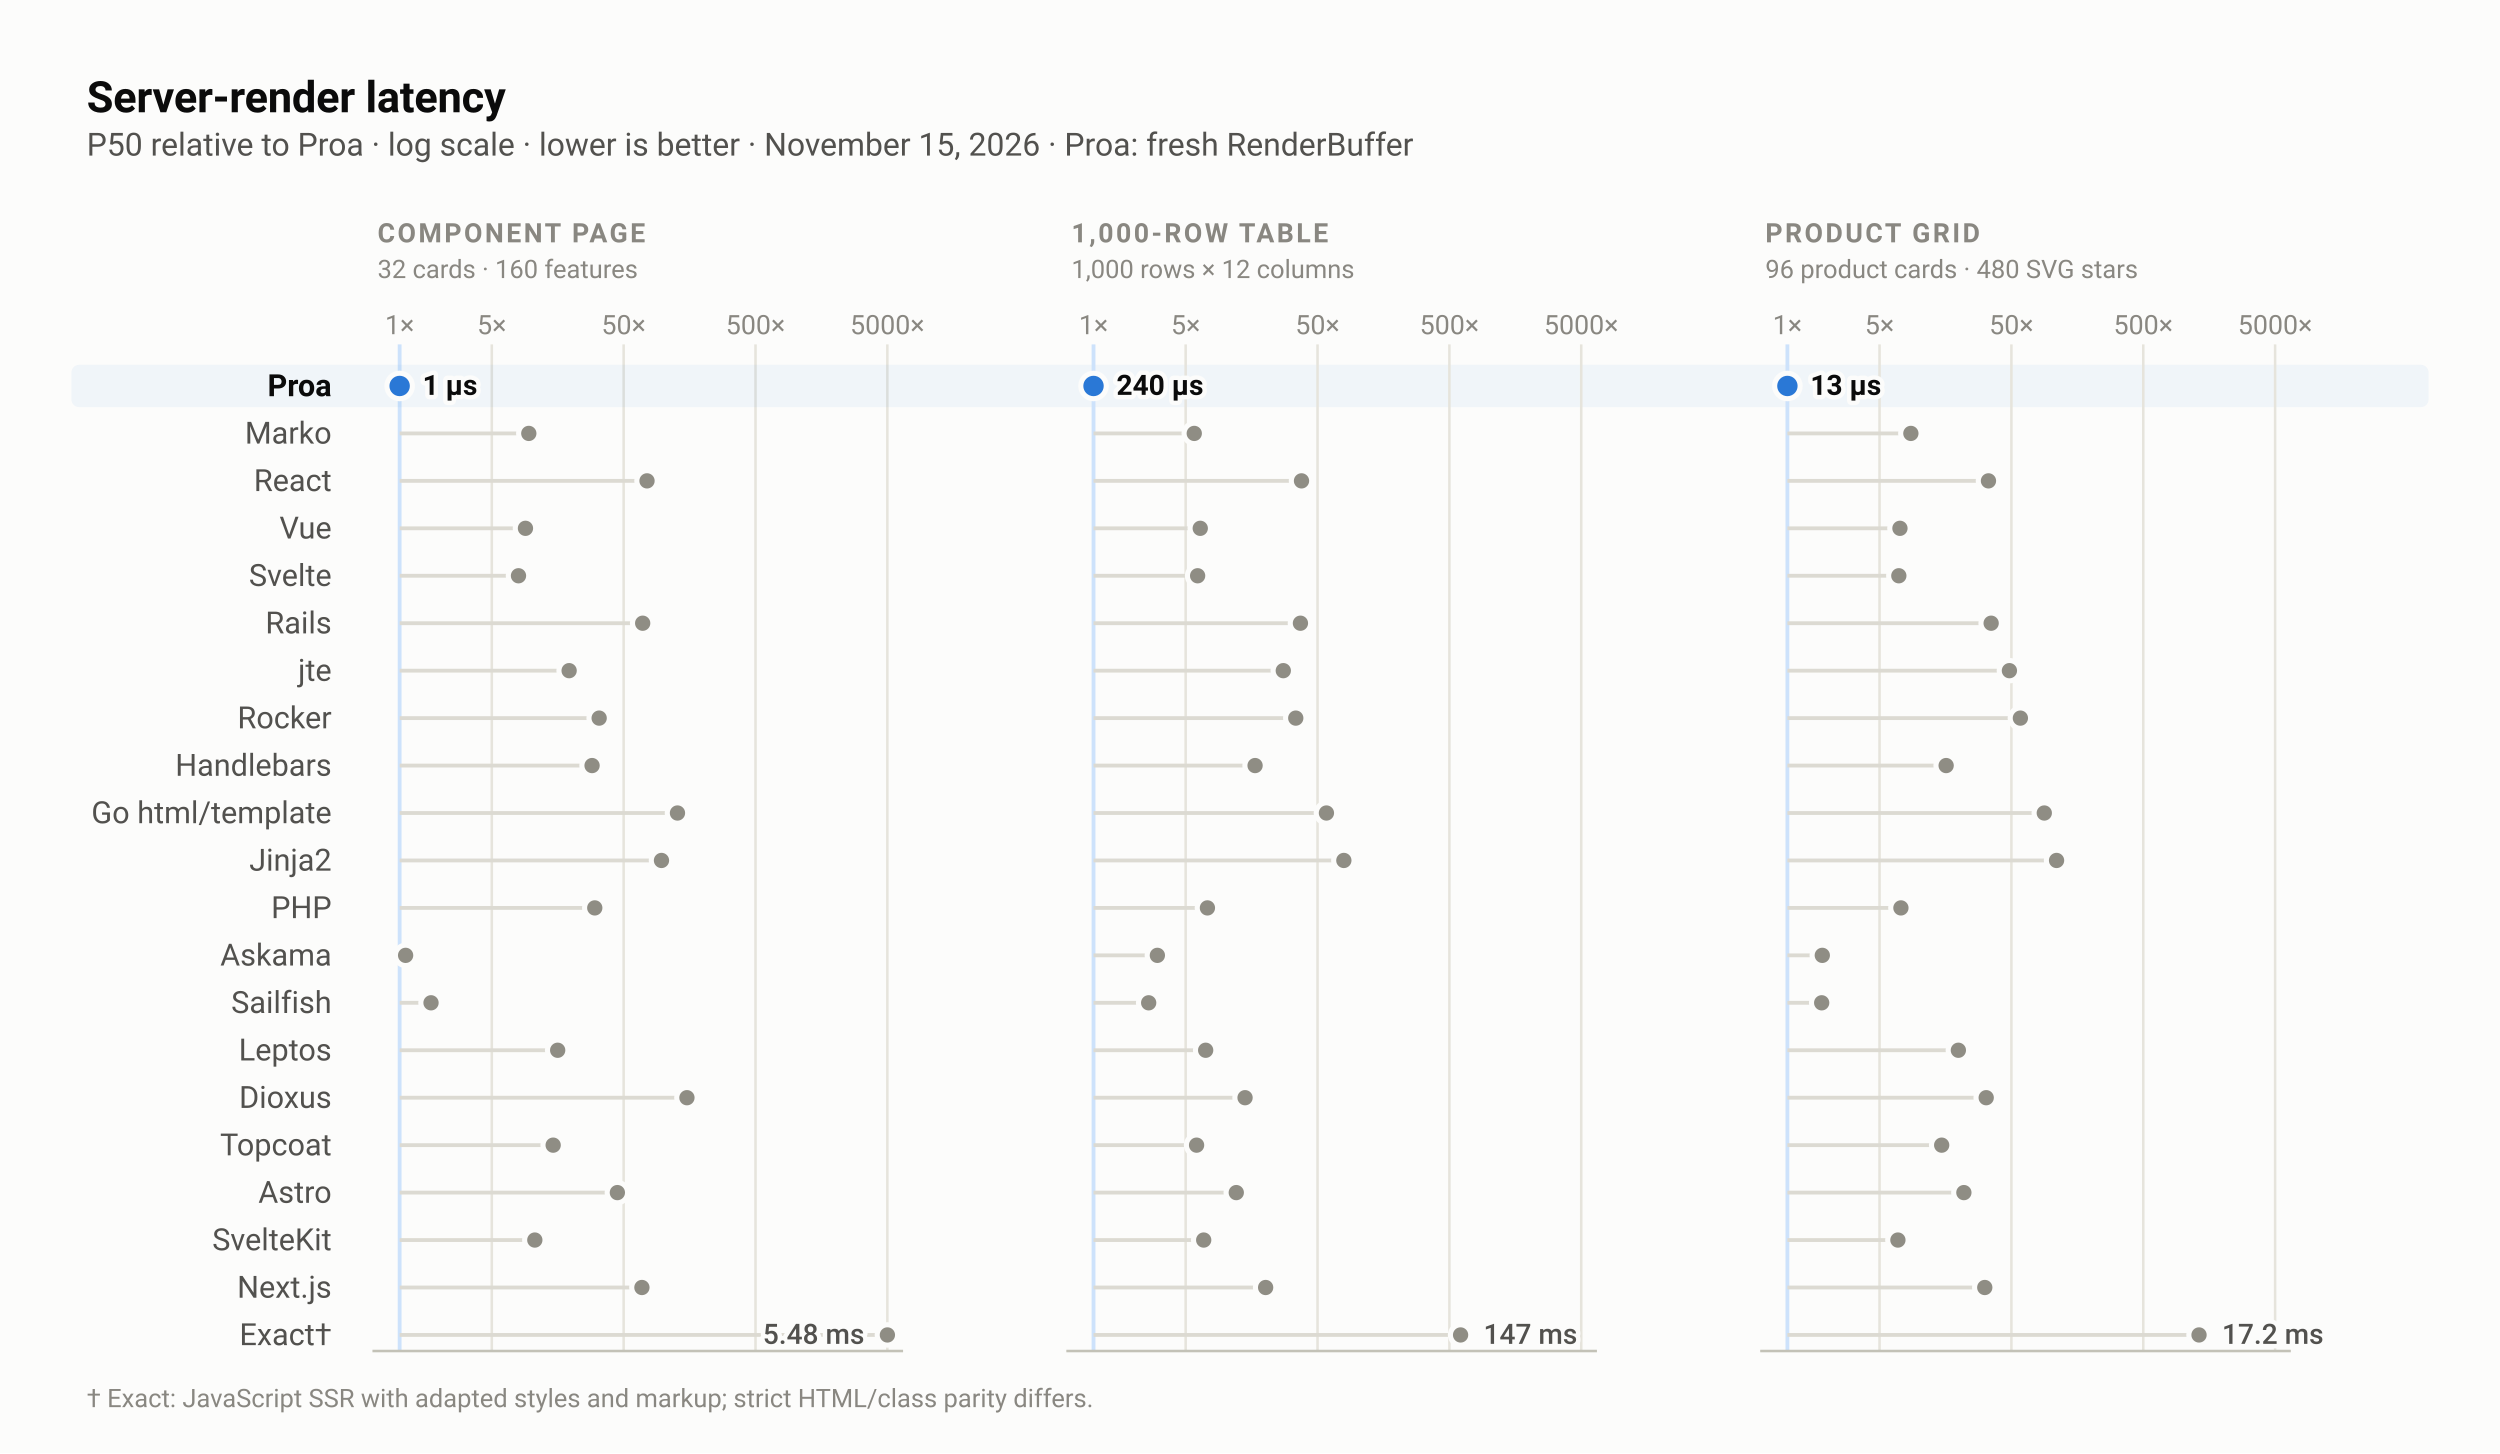
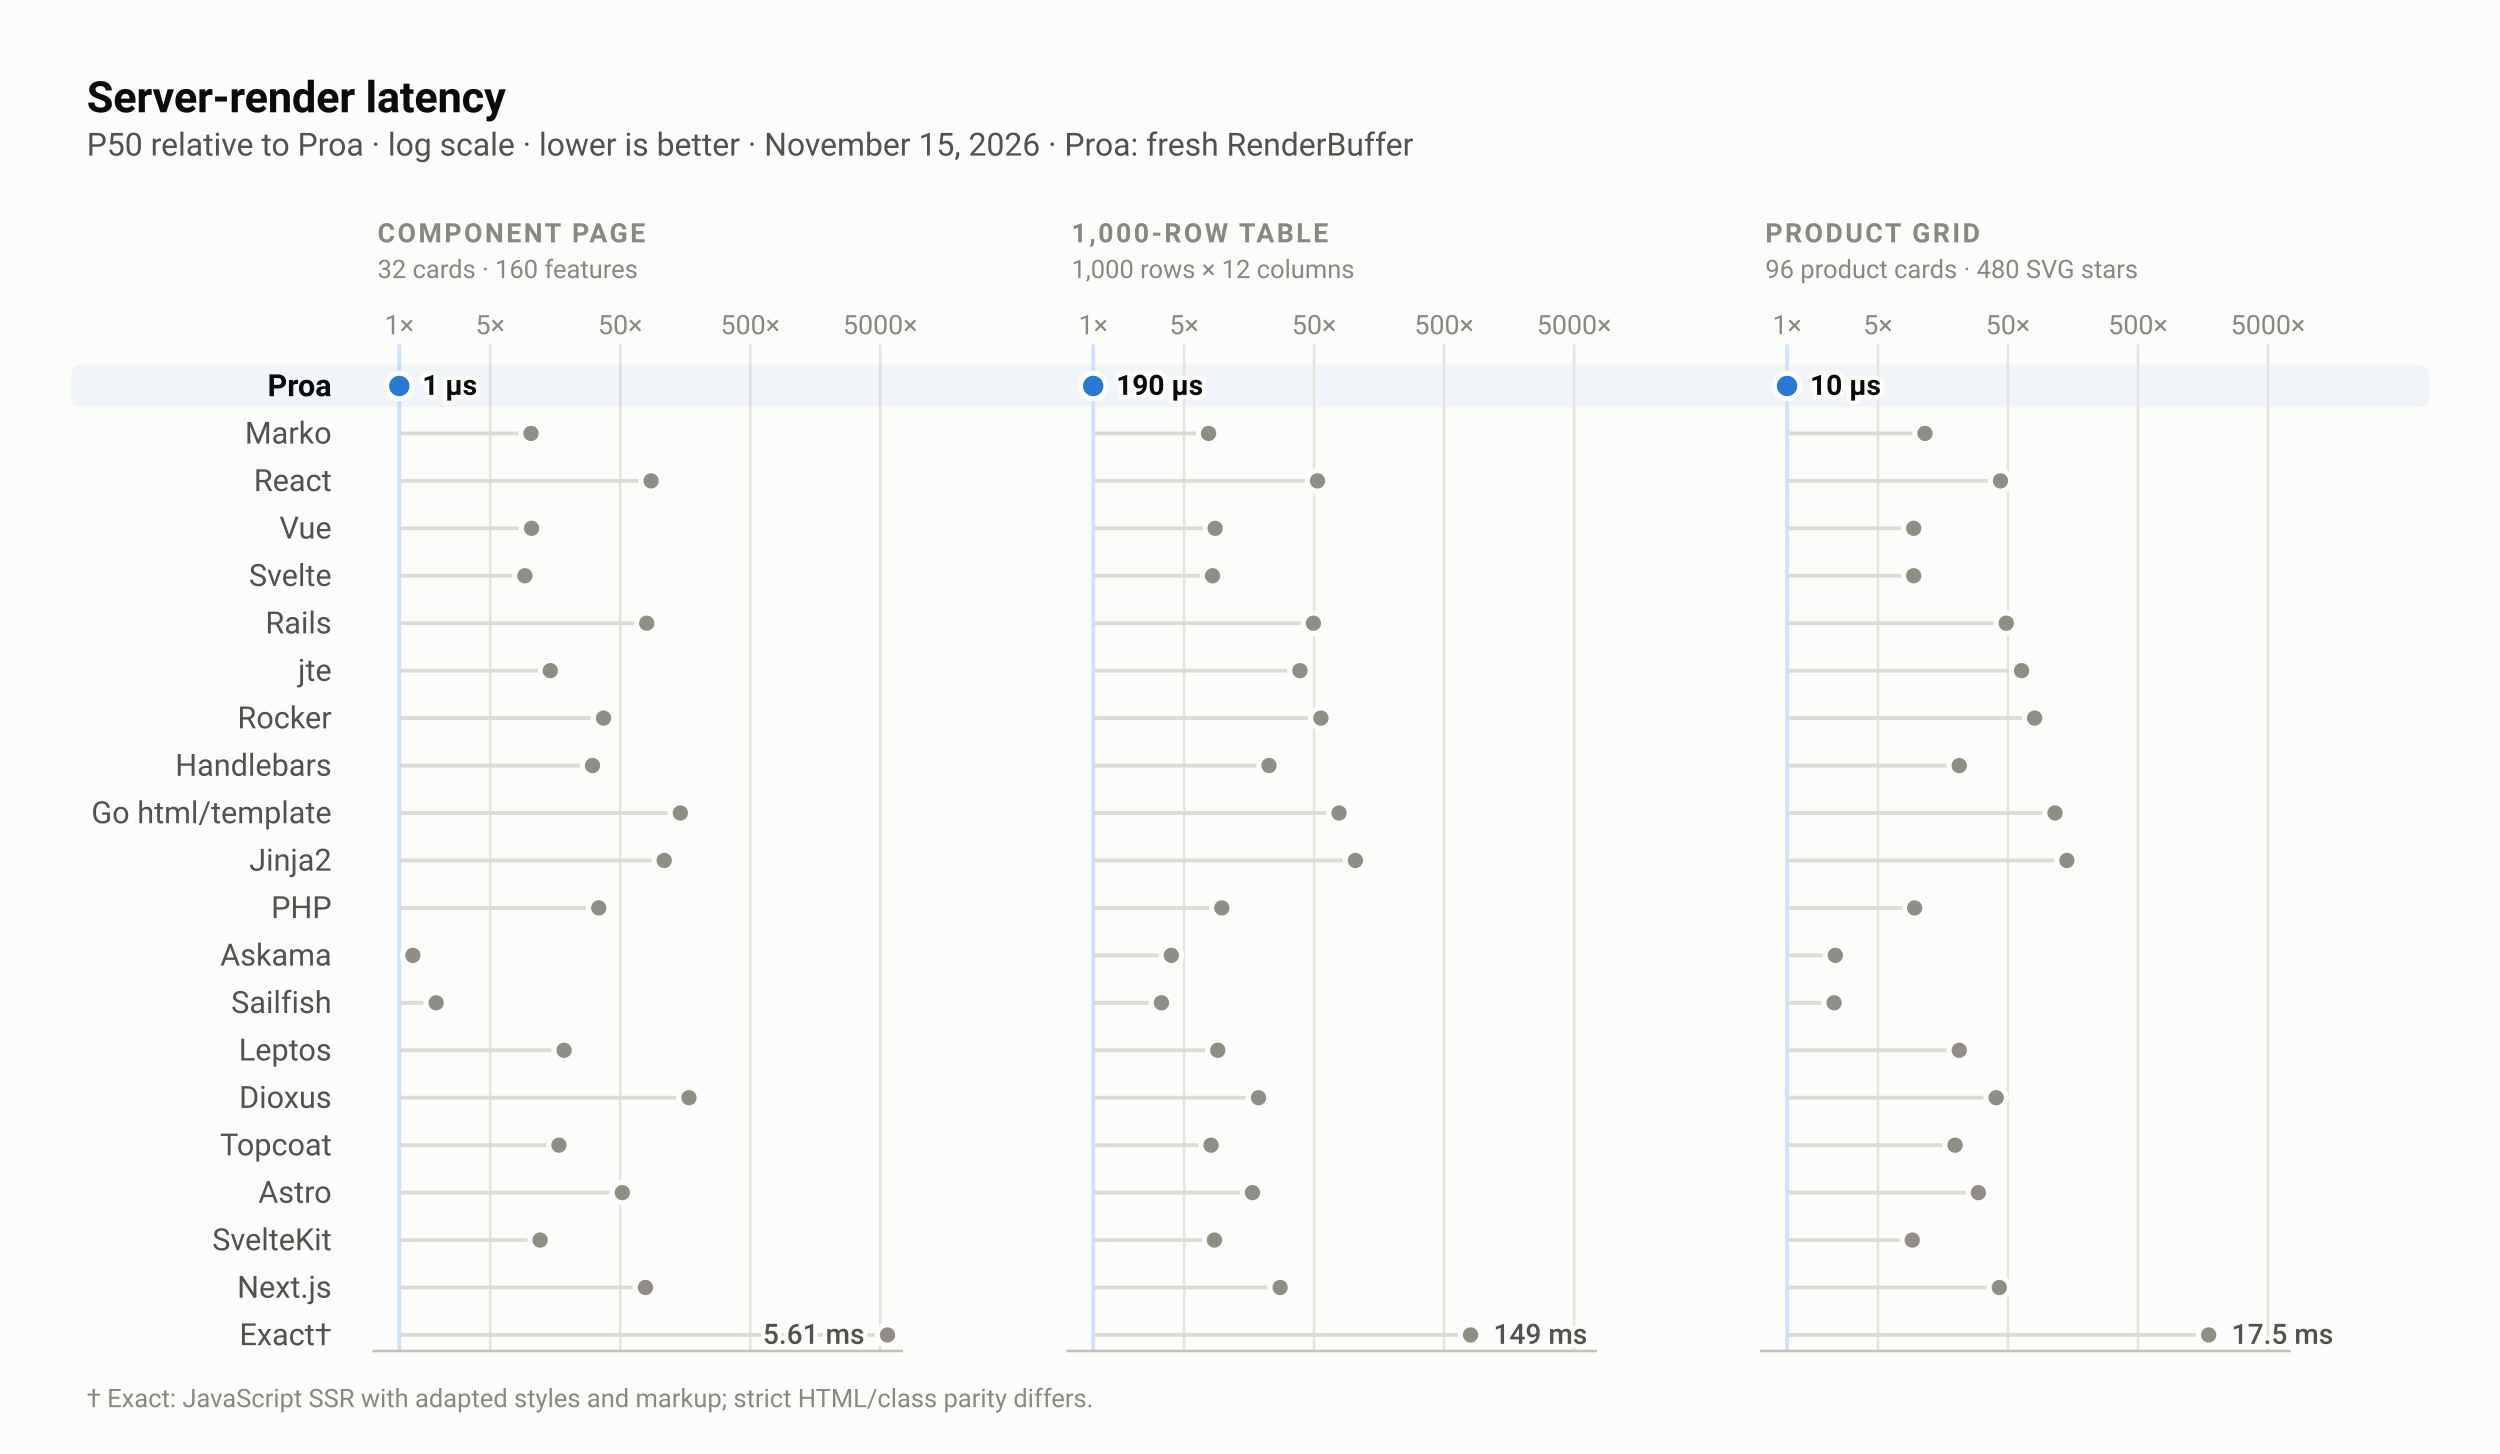
<svg xmlns="http://www.w3.org/2000/svg" width="980" height="569.6" viewBox="0 0 980 569.6" role="img" aria-labelledby="ttl dsc">
  <style>
  text { font-family: system-ui, -apple-system, "Segoe UI", Roboto, "Helvetica Neue", Arial, sans-serif; }
  .t   { font-size: 17px; font-weight: 600; fill: #0b0b0b; letter-spacing: -.005em; }
  .d   { font-size: 12.5px; font-weight: 400; fill: #52514e; }
  .eb  { font-size: 10.5px; font-weight: 600; fill: #898781; letter-spacing: .09em; }
  .cat { font-size: 12px; font-weight: 400; fill: #52514e; }
  .catb{ font-size: 12px; font-weight: 600; fill: #0b0b0b; }
  .lg  { font-size: 12px; font-weight: 400; fill: #52514e; }
  .tick{ font-size: 10.5px; font-weight: 400; fill: #898781; font-variant-numeric: tabular-nums; }
  .val { font-size: 11px; font-weight: 500; fill: #52514e; font-variant-numeric: tabular-nums;
         paint-order: stroke; stroke: #fcfcfb; stroke-width: 3.5px; stroke-linejoin: round; }
  .valb{ font-size: 11px; font-weight: 600; fill: #0b0b0b; font-variant-numeric: tabular-nums;
         paint-order: stroke; stroke: #fcfcfb; stroke-width: 3.5px; stroke-linejoin: round; }
  .valw{ font-size: 11px; font-weight: 600; fill: #fcfcfb; font-variant-numeric: tabular-nums; }
  .note{ font-size: 10px; font-weight: 400; fill: #898781; }
  .mono{ font-family: ui-monospace, SFMono-Regular, "SF Mono", Menlo, Consolas, monospace; }
  .end { text-anchor: end; }
  .mid { text-anchor: middle; }
</style>
  <rect width="980" height="569.6" fill="#fcfcfb" />
  <text x="34" y="44" class="t">Server-render latency</text>
  <text x="34" y="61" class="d">P50 relative to Proa · log scale · lower is better · November 15, 2026 · Proa: fresh RenderBuffer</text>
  <text x="148" y="95" class="eb">COMPONENT PAGE</text>
  <text x="148" y="109" class="note">32 cards · 160 features</text>
-   <path d="M156.66 135L156.66 529.6" stroke="#cde2fb" stroke-width="1.5" />
-   <text x="156.66" y="131" class="tick mid">1×</text>
-   <path d="M192.78 135L192.78 529.6" stroke="#e6e4dc" stroke-width="1" />
-   <text x="192.78" y="131" class="tick mid">5×</text>
-   <path d="M244.47 135L244.47 529.6" stroke="#e6e4dc" stroke-width="1" />
-   <text x="244.47" y="131" class="tick mid">50×</text>
-   <path d="M296.16 135L296.16 529.6" stroke="#e6e4dc" stroke-width="1" />
-   <text x="296.16" y="131" class="tick mid">500×</text>
-   <path d="M347.84 135L347.84 529.6" stroke="#e6e4dc" stroke-width="1" />
-   <text x="347.84" y="131" class="tick mid">5000×</text>
+   <path d="M156.54 135L156.54 529.6" stroke="#cde2fb" stroke-width="1.5" />
+   <text x="156.54" y="131" class="tick mid">1×</text>
+   <path d="M192.16 135L192.16 529.6" stroke="#e6e4dc" stroke-width="1" />
+   <text x="192.16" y="131" class="tick mid">5×</text>
+   <path d="M243.12 135L243.12 529.6" stroke="#e6e4dc" stroke-width="1" />
+   <text x="243.12" y="131" class="tick mid">50×</text>
+   <path d="M294.09 135L294.09 529.6" stroke="#e6e4dc" stroke-width="1" />
+   <text x="294.09" y="131" class="tick mid">500×</text>
+   <path d="M345.05 135L345.05 529.6" stroke="#e6e4dc" stroke-width="1" />
+   <text x="345.05" y="131" class="tick mid">5000×</text>
  <path d="M146 529.6L354 529.6" stroke="#c3c2b7" stroke-width="1" />
  <rect x="28" y="143" width="924" height="16.6" rx="3" fill="#2a78d6" opacity=".055" />
  <text x="130" y="155.3" class="catb end">Proa</text>
-   <circle cx="156.66" cy="151.3" r="5" fill="#2a78d6" stroke="#fcfcfb" stroke-width="2" />
+   <circle cx="156.54" cy="151.3" r="5" fill="#2a78d6" stroke="#fcfcfb" stroke-width="2" />
  <text x="130" y="173.9" class="cat end">Marko</text>
-   <path d="M156.66 169.9L207.29 169.9" stroke="#dcdad2" stroke-width="1.5" />
-   <circle cx="207.29" cy="169.9" r="4" fill="#8f8d84" stroke="#fcfcfb" stroke-width="2" />
+   <path d="M156.54 169.9L208.15 169.9" stroke="#dcdad2" stroke-width="1.5" />
+   <circle cx="208.15" cy="169.9" r="4" fill="#8f8d84" stroke="#fcfcfb" stroke-width="2" />
  <text x="130" y="192.5" class="cat end">React</text>
-   <path d="M156.66 188.5L253.63 188.5" stroke="#dcdad2" stroke-width="1.5" />
-   <circle cx="253.63" cy="188.5" r="4" fill="#8f8d84" stroke="#fcfcfb" stroke-width="2" />
+   <path d="M156.54 188.5L255.23 188.5" stroke="#dcdad2" stroke-width="1.5" />
+   <circle cx="255.23" cy="188.5" r="4" fill="#8f8d84" stroke="#fcfcfb" stroke-width="2" />
  <text x="130" y="211.1" class="cat end">Vue</text>
-   <path d="M156.66 207.1L205.98 207.1" stroke="#dcdad2" stroke-width="1.5" />
-   <circle cx="205.98" cy="207.1" r="4" fill="#8f8d84" stroke="#fcfcfb" stroke-width="2" />
+   <path d="M156.54 207.1L208.37 207.1" stroke="#dcdad2" stroke-width="1.5" />
+   <circle cx="208.37" cy="207.1" r="4" fill="#8f8d84" stroke="#fcfcfb" stroke-width="2" />
  <text x="130" y="229.7" class="cat end">Svelte</text>
-   <path d="M156.66 225.7L203.25 225.7" stroke="#dcdad2" stroke-width="1.5" />
-   <circle cx="203.25" cy="225.7" r="4" fill="#8f8d84" stroke="#fcfcfb" stroke-width="2" />
+   <path d="M156.54 225.7L205.75 225.7" stroke="#dcdad2" stroke-width="1.5" />
+   <circle cx="205.75" cy="225.7" r="4" fill="#8f8d84" stroke="#fcfcfb" stroke-width="2" />
  <text x="130" y="248.3" class="cat end">Rails</text>
-   <path d="M156.66 244.3L251.93 244.3" stroke="#dcdad2" stroke-width="1.5" />
-   <circle cx="251.93" cy="244.3" r="4" fill="#8f8d84" stroke="#fcfcfb" stroke-width="2" />
+   <path d="M156.54 244.3L253.5 244.3" stroke="#dcdad2" stroke-width="1.5" />
+   <circle cx="253.5" cy="244.3" r="4" fill="#8f8d84" stroke="#fcfcfb" stroke-width="2" />
  <text x="130" y="266.9" class="cat end">jte</text>
-   <path d="M156.66 262.9L223.1 262.9" stroke="#dcdad2" stroke-width="1.5" />
-   <circle cx="223.1" cy="262.9" r="4" fill="#8f8d84" stroke="#fcfcfb" stroke-width="2" />
+   <path d="M156.54 262.9L215.72 262.9" stroke="#dcdad2" stroke-width="1.5" />
+   <circle cx="215.72" cy="262.9" r="4" fill="#8f8d84" stroke="#fcfcfb" stroke-width="2" />
  <text x="130" y="285.5" class="cat end">Rocker</text>
-   <path d="M156.66 281.5L234.87 281.5" stroke="#dcdad2" stroke-width="1.5" />
-   <circle cx="234.87" cy="281.5" r="4" fill="#8f8d84" stroke="#fcfcfb" stroke-width="2" />
+   <path d="M156.54 281.5L236.58 281.5" stroke="#dcdad2" stroke-width="1.5" />
+   <circle cx="236.58" cy="281.5" r="4" fill="#8f8d84" stroke="#fcfcfb" stroke-width="2" />
  <text x="130" y="304.1" class="cat end">Handlebars</text>
-   <path d="M156.66 300.1L232.09 300.1" stroke="#dcdad2" stroke-width="1.5" />
-   <circle cx="232.09" cy="300.1" r="4" fill="#8f8d84" stroke="#fcfcfb" stroke-width="2" />
+   <path d="M156.54 300.1L232.25 300.1" stroke="#dcdad2" stroke-width="1.5" />
+   <circle cx="232.25" cy="300.1" r="4" fill="#8f8d84" stroke="#fcfcfb" stroke-width="2" />
  <text x="130" y="322.7" class="cat end">Go html/template</text>
-   <path d="M156.66 318.7L265.57 318.7" stroke="#dcdad2" stroke-width="1.5" />
-   <circle cx="265.57" cy="318.7" r="4" fill="#8f8d84" stroke="#fcfcfb" stroke-width="2" />
+   <path d="M156.54 318.7L266.69 318.7" stroke="#dcdad2" stroke-width="1.5" />
+   <circle cx="266.69" cy="318.7" r="4" fill="#8f8d84" stroke="#fcfcfb" stroke-width="2" />
  <text x="130" y="341.3" class="cat end">Jinja2</text>
-   <path d="M156.66 337.3L259.3 337.3" stroke="#dcdad2" stroke-width="1.5" />
-   <circle cx="259.3" cy="337.3" r="4" fill="#8f8d84" stroke="#fcfcfb" stroke-width="2" />
+   <path d="M156.54 337.3L260.37 337.3" stroke="#dcdad2" stroke-width="1.5" />
+   <circle cx="260.37" cy="337.3" r="4" fill="#8f8d84" stroke="#fcfcfb" stroke-width="2" />
  <text x="130" y="359.9" class="cat end">PHP</text>
-   <path d="M156.66 355.9L233.15 355.9" stroke="#dcdad2" stroke-width="1.5" />
-   <circle cx="233.15" cy="355.9" r="4" fill="#8f8d84" stroke="#fcfcfb" stroke-width="2" />
+   <path d="M156.54 355.9L234.72 355.9" stroke="#dcdad2" stroke-width="1.5" />
+   <circle cx="234.72" cy="355.9" r="4" fill="#8f8d84" stroke="#fcfcfb" stroke-width="2" />
  <text x="130" y="378.5" class="cat end">Askama</text>
-   <path d="M156.66 374.5L159 374.5" stroke="#dcdad2" stroke-width="1.5" />
-   <circle cx="159" cy="374.5" r="4" fill="#8f8d84" stroke="#fcfcfb" stroke-width="2" />
+   <path d="M156.54 374.5L161.83 374.5" stroke="#dcdad2" stroke-width="1.5" />
+   <circle cx="161.83" cy="374.5" r="4" fill="#8f8d84" stroke="#fcfcfb" stroke-width="2" />
  <text x="130" y="397.1" class="cat end">Sailfish</text>
-   <path d="M156.66 393.1L168.96 393.1" stroke="#dcdad2" stroke-width="1.5" />
-   <circle cx="168.96" cy="393.1" r="4" fill="#8f8d84" stroke="#fcfcfb" stroke-width="2" />
+   <path d="M156.54 393.1L170.97 393.1" stroke="#dcdad2" stroke-width="1.5" />
+   <circle cx="170.97" cy="393.1" r="4" fill="#8f8d84" stroke="#fcfcfb" stroke-width="2" />
  <text x="130" y="415.7" class="cat end">Leptos</text>
-   <path d="M156.66 411.7L218.61 411.7" stroke="#dcdad2" stroke-width="1.5" />
-   <circle cx="218.61" cy="411.7" r="4" fill="#8f8d84" stroke="#fcfcfb" stroke-width="2" />
+   <path d="M156.54 411.7L221.12 411.7" stroke="#dcdad2" stroke-width="1.5" />
+   <circle cx="221.12" cy="411.7" r="4" fill="#8f8d84" stroke="#fcfcfb" stroke-width="2" />
  <text x="130" y="434.3" class="cat end">Dioxus</text>
-   <path d="M156.66 430.3L269.28 430.3" stroke="#dcdad2" stroke-width="1.5" />
-   <circle cx="269.28" cy="430.3" r="4" fill="#8f8d84" stroke="#fcfcfb" stroke-width="2" />
+   <path d="M156.54 430.3L270.08 430.3" stroke="#dcdad2" stroke-width="1.5" />
+   <circle cx="270.08" cy="430.3" r="4" fill="#8f8d84" stroke="#fcfcfb" stroke-width="2" />
  <text x="130" y="452.9" class="cat end">Topcoat</text>
-   <path d="M156.66 448.9L216.84 448.9" stroke="#dcdad2" stroke-width="1.5" />
-   <circle cx="216.84" cy="448.9" r="4" fill="#8f8d84" stroke="#fcfcfb" stroke-width="2" />
+   <path d="M156.54 448.9L219.11 448.9" stroke="#dcdad2" stroke-width="1.5" />
+   <circle cx="219.11" cy="448.9" r="4" fill="#8f8d84" stroke="#fcfcfb" stroke-width="2" />
  <text x="130" y="471.5" class="cat end">Astro</text>
-   <path d="M156.66 467.5L242.01 467.5" stroke="#dcdad2" stroke-width="1.5" />
-   <circle cx="242.01" cy="467.5" r="4" fill="#8f8d84" stroke="#fcfcfb" stroke-width="2" />
+   <path d="M156.54 467.5L243.95 467.5" stroke="#dcdad2" stroke-width="1.5" />
+   <circle cx="243.95" cy="467.5" r="4" fill="#8f8d84" stroke="#fcfcfb" stroke-width="2" />
  <text x="130" y="490.1" class="cat end">SvelteKit</text>
-   <path d="M156.66 486.1L209.65 486.1" stroke="#dcdad2" stroke-width="1.5" />
-   <circle cx="209.65" cy="486.1" r="4" fill="#8f8d84" stroke="#fcfcfb" stroke-width="2" />
+   <path d="M156.54 486.1L211.72 486.1" stroke="#dcdad2" stroke-width="1.5" />
+   <circle cx="211.72" cy="486.1" r="4" fill="#8f8d84" stroke="#fcfcfb" stroke-width="2" />
  <text x="130" y="508.7" class="cat end">Next.js</text>
-   <path d="M156.66 504.7L251.63 504.7" stroke="#dcdad2" stroke-width="1.5" />
-   <circle cx="251.63" cy="504.7" r="4" fill="#8f8d84" stroke="#fcfcfb" stroke-width="2" />
+   <path d="M156.54 504.7L253.02 504.7" stroke="#dcdad2" stroke-width="1.5" />
+   <circle cx="253.02" cy="504.7" r="4" fill="#8f8d84" stroke="#fcfcfb" stroke-width="2" />
  <text x="130" y="527.3" class="cat end">Exact†</text>
-   <path d="M156.66 523.3L347.86 523.3" stroke="#dcdad2" stroke-width="1.5" />
-   <circle cx="347.86" cy="523.3" r="4" fill="#8f8d84" stroke="#fcfcfb" stroke-width="2" />
-   <text x="165.66" y="154.8" class="valb">1 µs</text>
-   <text x="338.86" y="526.8" class="val end">5.48 ms</text>
+   <path d="M156.54 523.3L347.89 523.3" stroke="#dcdad2" stroke-width="1.5" />
+   <circle cx="347.89" cy="523.3" r="4" fill="#8f8d84" stroke="#fcfcfb" stroke-width="2" />
+   <text x="165.54" y="154.8" class="valb">1 µs</text>
+   <text x="338.89" y="526.8" class="val end">5.61 ms</text>
  <text x="420" y="95" class="eb">1,000-ROW TABLE</text>
  <text x="420" y="109" class="note">1,000 rows × 12 columns</text>
-   <path d="M428.66 135L428.66 529.6" stroke="#cde2fb" stroke-width="1.5" />
-   <text x="428.66" y="131" class="tick mid">1×</text>
-   <path d="M464.78 135L464.78 529.6" stroke="#e6e4dc" stroke-width="1" />
-   <text x="464.78" y="131" class="tick mid">5×</text>
-   <path d="M516.47 135L516.47 529.6" stroke="#e6e4dc" stroke-width="1" />
-   <text x="516.47" y="131" class="tick mid">50×</text>
-   <path d="M568.16 135L568.16 529.6" stroke="#e6e4dc" stroke-width="1" />
-   <text x="568.16" y="131" class="tick mid">500×</text>
-   <path d="M619.84 135L619.84 529.6" stroke="#e6e4dc" stroke-width="1" />
-   <text x="619.84" y="131" class="tick mid">5000×</text>
+   <path d="M428.54 135L428.54 529.6" stroke="#cde2fb" stroke-width="1.5" />
+   <text x="428.54" y="131" class="tick mid">1×</text>
+   <path d="M464.16 135L464.16 529.6" stroke="#e6e4dc" stroke-width="1" />
+   <text x="464.16" y="131" class="tick mid">5×</text>
+   <path d="M515.12 135L515.12 529.6" stroke="#e6e4dc" stroke-width="1" />
+   <text x="515.12" y="131" class="tick mid">50×</text>
+   <path d="M566.09 135L566.09 529.6" stroke="#e6e4dc" stroke-width="1" />
+   <text x="566.09" y="131" class="tick mid">500×</text>
+   <path d="M617.05 135L617.05 529.6" stroke="#e6e4dc" stroke-width="1" />
+   <text x="617.05" y="131" class="tick mid">5000×</text>
  <path d="M418 529.6L626 529.6" stroke="#c3c2b7" stroke-width="1" />
-   <circle cx="428.66" cy="151.3" r="5" fill="#2a78d6" stroke="#fcfcfb" stroke-width="2" />
-   <path d="M428.66 169.9L468.15 169.9" stroke="#dcdad2" stroke-width="1.5" />
-   <circle cx="468.15" cy="169.9" r="4" fill="#8f8d84" stroke="#fcfcfb" stroke-width="2" />
-   <path d="M428.66 188.5L510.19 188.5" stroke="#dcdad2" stroke-width="1.5" />
-   <circle cx="510.19" cy="188.5" r="4" fill="#8f8d84" stroke="#fcfcfb" stroke-width="2" />
-   <path d="M428.66 207.1L470.5 207.1" stroke="#dcdad2" stroke-width="1.5" />
-   <circle cx="470.5" cy="207.1" r="4" fill="#8f8d84" stroke="#fcfcfb" stroke-width="2" />
-   <path d="M428.66 225.7L469.47 225.7" stroke="#dcdad2" stroke-width="1.5" />
-   <circle cx="469.47" cy="225.7" r="4" fill="#8f8d84" stroke="#fcfcfb" stroke-width="2" />
-   <path d="M428.66 244.3L509.77 244.3" stroke="#dcdad2" stroke-width="1.5" />
-   <circle cx="509.77" cy="244.3" r="4" fill="#8f8d84" stroke="#fcfcfb" stroke-width="2" />
-   <path d="M428.66 262.9L503.05 262.9" stroke="#dcdad2" stroke-width="1.5" />
-   <circle cx="503.05" cy="262.9" r="4" fill="#8f8d84" stroke="#fcfcfb" stroke-width="2" />
-   <path d="M428.66 281.5L507.94 281.5" stroke="#dcdad2" stroke-width="1.5" />
-   <circle cx="507.94" cy="281.5" r="4" fill="#8f8d84" stroke="#fcfcfb" stroke-width="2" />
-   <path d="M428.66 300.1L491.99 300.1" stroke="#dcdad2" stroke-width="1.5" />
-   <circle cx="491.99" cy="300.1" r="4" fill="#8f8d84" stroke="#fcfcfb" stroke-width="2" />
-   <path d="M428.66 318.7L519.96 318.7" stroke="#dcdad2" stroke-width="1.5" />
-   <circle cx="519.96" cy="318.7" r="4" fill="#8f8d84" stroke="#fcfcfb" stroke-width="2" />
-   <path d="M428.66 337.3L526.79 337.3" stroke="#dcdad2" stroke-width="1.5" />
-   <circle cx="526.79" cy="337.3" r="4" fill="#8f8d84" stroke="#fcfcfb" stroke-width="2" />
-   <path d="M428.66 355.9L473.31 355.9" stroke="#dcdad2" stroke-width="1.5" />
-   <circle cx="473.31" cy="355.9" r="4" fill="#8f8d84" stroke="#fcfcfb" stroke-width="2" />
-   <path d="M428.66 374.5L453.69 374.5" stroke="#dcdad2" stroke-width="1.5" />
-   <circle cx="453.69" cy="374.5" r="4" fill="#8f8d84" stroke="#fcfcfb" stroke-width="2" />
-   <path d="M428.66 393.1L450.28 393.1" stroke="#dcdad2" stroke-width="1.5" />
-   <circle cx="450.28" cy="393.1" r="4" fill="#8f8d84" stroke="#fcfcfb" stroke-width="2" />
-   <path d="M428.66 411.7L472.62 411.7" stroke="#dcdad2" stroke-width="1.5" />
-   <circle cx="472.62" cy="411.7" r="4" fill="#8f8d84" stroke="#fcfcfb" stroke-width="2" />
-   <path d="M428.66 430.3L488.06 430.3" stroke="#dcdad2" stroke-width="1.5" />
-   <circle cx="488.06" cy="430.3" r="4" fill="#8f8d84" stroke="#fcfcfb" stroke-width="2" />
-   <path d="M428.66 448.9L469.06 448.9" stroke="#dcdad2" stroke-width="1.5" />
-   <circle cx="469.06" cy="448.9" r="4" fill="#8f8d84" stroke="#fcfcfb" stroke-width="2" />
-   <path d="M428.66 467.5L484.62 467.5" stroke="#dcdad2" stroke-width="1.5" />
-   <circle cx="484.62" cy="467.5" r="4" fill="#8f8d84" stroke="#fcfcfb" stroke-width="2" />
-   <path d="M428.66 486.1L471.85 486.1" stroke="#dcdad2" stroke-width="1.5" />
-   <circle cx="471.85" cy="486.1" r="4" fill="#8f8d84" stroke="#fcfcfb" stroke-width="2" />
-   <path d="M428.66 504.7L496.13 504.7" stroke="#dcdad2" stroke-width="1.5" />
-   <circle cx="496.13" cy="504.7" r="4" fill="#8f8d84" stroke="#fcfcfb" stroke-width="2" />
-   <path d="M428.66 523.3L572.55 523.3" stroke="#dcdad2" stroke-width="1.5" />
-   <circle cx="572.55" cy="523.3" r="4" fill="#8f8d84" stroke="#fcfcfb" stroke-width="2" />
-   <text x="437.66" y="154.8" class="valb">240 µs</text>
-   <text x="581.55" y="526.8" class="val">147 ms</text>
+   <circle cx="428.54" cy="151.3" r="5" fill="#2a78d6" stroke="#fcfcfb" stroke-width="2" />
+   <path d="M428.54 169.9L473.77 169.9" stroke="#dcdad2" stroke-width="1.5" />
+   <circle cx="473.77" cy="169.9" r="4" fill="#8f8d84" stroke="#fcfcfb" stroke-width="2" />
+   <path d="M428.54 188.5L516.45 188.5" stroke="#dcdad2" stroke-width="1.5" />
+   <circle cx="516.45" cy="188.5" r="4" fill="#8f8d84" stroke="#fcfcfb" stroke-width="2" />
+   <path d="M428.54 207.1L476.34 207.1" stroke="#dcdad2" stroke-width="1.5" />
+   <circle cx="476.34" cy="207.1" r="4" fill="#8f8d84" stroke="#fcfcfb" stroke-width="2" />
+   <path d="M428.54 225.7L475.32 225.7" stroke="#dcdad2" stroke-width="1.5" />
+   <circle cx="475.32" cy="225.7" r="4" fill="#8f8d84" stroke="#fcfcfb" stroke-width="2" />
+   <path d="M428.54 244.3L514.85 244.3" stroke="#dcdad2" stroke-width="1.5" />
+   <circle cx="514.85" cy="244.3" r="4" fill="#8f8d84" stroke="#fcfcfb" stroke-width="2" />
+   <path d="M428.54 262.9L509.57 262.9" stroke="#dcdad2" stroke-width="1.5" />
+   <circle cx="509.57" cy="262.9" r="4" fill="#8f8d84" stroke="#fcfcfb" stroke-width="2" />
+   <path d="M428.54 281.5L517.79 281.5" stroke="#dcdad2" stroke-width="1.5" />
+   <circle cx="517.79" cy="281.5" r="4" fill="#8f8d84" stroke="#fcfcfb" stroke-width="2" />
+   <path d="M428.54 300.1L497.45 300.1" stroke="#dcdad2" stroke-width="1.5" />
+   <circle cx="497.45" cy="300.1" r="4" fill="#8f8d84" stroke="#fcfcfb" stroke-width="2" />
+   <path d="M428.54 318.7L524.91 318.7" stroke="#dcdad2" stroke-width="1.5" />
+   <circle cx="524.91" cy="318.7" r="4" fill="#8f8d84" stroke="#fcfcfb" stroke-width="2" />
+   <path d="M428.54 337.3L531.33 337.3" stroke="#dcdad2" stroke-width="1.5" />
+   <circle cx="531.33" cy="337.3" r="4" fill="#8f8d84" stroke="#fcfcfb" stroke-width="2" />
+   <path d="M428.54 355.9L478.96 355.9" stroke="#dcdad2" stroke-width="1.5" />
+   <circle cx="478.96" cy="355.9" r="4" fill="#8f8d84" stroke="#fcfcfb" stroke-width="2" />
+   <path d="M428.54 374.5L459.16 374.5" stroke="#dcdad2" stroke-width="1.5" />
+   <circle cx="459.16" cy="374.5" r="4" fill="#8f8d84" stroke="#fcfcfb" stroke-width="2" />
+   <path d="M428.54 393.1L455.29 393.1" stroke="#dcdad2" stroke-width="1.5" />
+   <circle cx="455.29" cy="393.1" r="4" fill="#8f8d84" stroke="#fcfcfb" stroke-width="2" />
+   <path d="M428.54 411.7L477.36 411.7" stroke="#dcdad2" stroke-width="1.5" />
+   <circle cx="477.36" cy="411.7" r="4" fill="#8f8d84" stroke="#fcfcfb" stroke-width="2" />
+   <path d="M428.54 430.3L493.35 430.3" stroke="#dcdad2" stroke-width="1.5" />
+   <circle cx="493.35" cy="430.3" r="4" fill="#8f8d84" stroke="#fcfcfb" stroke-width="2" />
+   <path d="M428.54 448.9L474.73 448.9" stroke="#dcdad2" stroke-width="1.5" />
+   <circle cx="474.73" cy="448.9" r="4" fill="#8f8d84" stroke="#fcfcfb" stroke-width="2" />
+   <path d="M428.54 467.5L490.98 467.5" stroke="#dcdad2" stroke-width="1.5" />
+   <circle cx="490.98" cy="467.5" r="4" fill="#8f8d84" stroke="#fcfcfb" stroke-width="2" />
+   <path d="M428.54 486.1L476.06 486.1" stroke="#dcdad2" stroke-width="1.5" />
+   <circle cx="476.06" cy="486.1" r="4" fill="#8f8d84" stroke="#fcfcfb" stroke-width="2" />
+   <path d="M428.54 504.7L501.81 504.7" stroke="#dcdad2" stroke-width="1.5" />
+   <circle cx="501.81" cy="504.7" r="4" fill="#8f8d84" stroke="#fcfcfb" stroke-width="2" />
+   <path d="M428.54 523.3L576.46 523.3" stroke="#dcdad2" stroke-width="1.5" />
+   <circle cx="576.46" cy="523.3" r="4" fill="#8f8d84" stroke="#fcfcfb" stroke-width="2" />
+   <text x="437.54" y="154.8" class="valb">190 µs</text>
+   <text x="585.46" y="526.8" class="val">149 ms</text>
  <text x="692" y="95" class="eb">PRODUCT GRID</text>
  <text x="692" y="109" class="note">96 product cards · 480 SVG stars</text>
-   <path d="M700.66 135L700.66 529.6" stroke="#cde2fb" stroke-width="1.5" />
-   <text x="700.66" y="131" class="tick mid">1×</text>
-   <path d="M736.78 135L736.78 529.6" stroke="#e6e4dc" stroke-width="1" />
-   <text x="736.78" y="131" class="tick mid">5×</text>
-   <path d="M788.47 135L788.47 529.6" stroke="#e6e4dc" stroke-width="1" />
-   <text x="788.47" y="131" class="tick mid">50×</text>
-   <path d="M840.16 135L840.16 529.6" stroke="#e6e4dc" stroke-width="1" />
-   <text x="840.16" y="131" class="tick mid">500×</text>
-   <path d="M891.84 135L891.84 529.6" stroke="#e6e4dc" stroke-width="1" />
-   <text x="891.84" y="131" class="tick mid">5000×</text>
+   <path d="M700.54 135L700.54 529.6" stroke="#cde2fb" stroke-width="1.5" />
+   <text x="700.54" y="131" class="tick mid">1×</text>
+   <path d="M736.16 135L736.16 529.6" stroke="#e6e4dc" stroke-width="1" />
+   <text x="736.16" y="131" class="tick mid">5×</text>
+   <path d="M787.12 135L787.12 529.6" stroke="#e6e4dc" stroke-width="1" />
+   <text x="787.12" y="131" class="tick mid">50×</text>
+   <path d="M838.09 135L838.09 529.6" stroke="#e6e4dc" stroke-width="1" />
+   <text x="838.09" y="131" class="tick mid">500×</text>
+   <path d="M889.05 135L889.05 529.6" stroke="#e6e4dc" stroke-width="1" />
+   <text x="889.05" y="131" class="tick mid">5000×</text>
  <path d="M690 529.6L898 529.6" stroke="#c3c2b7" stroke-width="1" />
-   <circle cx="700.66" cy="151.3" r="5" fill="#2a78d6" stroke="#fcfcfb" stroke-width="2" />
-   <path d="M700.66 169.9L749.06 169.9" stroke="#dcdad2" stroke-width="1.5" />
-   <circle cx="749.06" cy="169.9" r="4" fill="#8f8d84" stroke="#fcfcfb" stroke-width="2" />
-   <path d="M700.66 188.5L779.48 188.5" stroke="#dcdad2" stroke-width="1.5" />
-   <circle cx="779.48" cy="188.5" r="4" fill="#8f8d84" stroke="#fcfcfb" stroke-width="2" />
-   <path d="M700.66 207.1L744.78 207.1" stroke="#dcdad2" stroke-width="1.5" />
-   <circle cx="744.78" cy="207.1" r="4" fill="#8f8d84" stroke="#fcfcfb" stroke-width="2" />
-   <path d="M700.66 225.7L744.34 225.7" stroke="#dcdad2" stroke-width="1.5" />
-   <circle cx="744.34" cy="225.7" r="4" fill="#8f8d84" stroke="#fcfcfb" stroke-width="2" />
-   <path d="M700.66 244.3L780.53 244.3" stroke="#dcdad2" stroke-width="1.5" />
-   <circle cx="780.53" cy="244.3" r="4" fill="#8f8d84" stroke="#fcfcfb" stroke-width="2" />
-   <path d="M700.66 262.9L787.69 262.9" stroke="#dcdad2" stroke-width="1.5" />
-   <circle cx="787.69" cy="262.9" r="4" fill="#8f8d84" stroke="#fcfcfb" stroke-width="2" />
-   <path d="M700.66 281.5L791.99 281.5" stroke="#dcdad2" stroke-width="1.5" />
-   <circle cx="791.99" cy="281.5" r="4" fill="#8f8d84" stroke="#fcfcfb" stroke-width="2" />
-   <path d="M700.66 300.1L762.89 300.1" stroke="#dcdad2" stroke-width="1.5" />
-   <circle cx="762.89" cy="300.1" r="4" fill="#8f8d84" stroke="#fcfcfb" stroke-width="2" />
-   <path d="M700.66 318.7L801.36 318.7" stroke="#dcdad2" stroke-width="1.5" />
-   <circle cx="801.36" cy="318.7" r="4" fill="#8f8d84" stroke="#fcfcfb" stroke-width="2" />
-   <path d="M700.66 337.3L806.17 337.3" stroke="#dcdad2" stroke-width="1.5" />
-   <circle cx="806.17" cy="337.3" r="4" fill="#8f8d84" stroke="#fcfcfb" stroke-width="2" />
-   <path d="M700.66 355.9L745.16 355.9" stroke="#dcdad2" stroke-width="1.5" />
-   <circle cx="745.16" cy="355.9" r="4" fill="#8f8d84" stroke="#fcfcfb" stroke-width="2" />
-   <path d="M700.66 374.5L714.34 374.5" stroke="#dcdad2" stroke-width="1.5" />
-   <circle cx="714.34" cy="374.5" r="4" fill="#8f8d84" stroke="#fcfcfb" stroke-width="2" />
-   <path d="M700.66 393.1L714.1 393.1" stroke="#dcdad2" stroke-width="1.5" />
-   <circle cx="714.1" cy="393.1" r="4" fill="#8f8d84" stroke="#fcfcfb" stroke-width="2" />
-   <path d="M700.66 411.7L767.68 411.7" stroke="#dcdad2" stroke-width="1.5" />
-   <circle cx="767.68" cy="411.7" r="4" fill="#8f8d84" stroke="#fcfcfb" stroke-width="2" />
-   <path d="M700.66 430.3L778.59 430.3" stroke="#dcdad2" stroke-width="1.5" />
-   <circle cx="778.59" cy="430.3" r="4" fill="#8f8d84" stroke="#fcfcfb" stroke-width="2" />
-   <path d="M700.66 448.9L761.14 448.9" stroke="#dcdad2" stroke-width="1.5" />
-   <circle cx="761.14" cy="448.9" r="4" fill="#8f8d84" stroke="#fcfcfb" stroke-width="2" />
-   <path d="M700.66 467.5L769.84 467.5" stroke="#dcdad2" stroke-width="1.5" />
-   <circle cx="769.84" cy="467.5" r="4" fill="#8f8d84" stroke="#fcfcfb" stroke-width="2" />
-   <path d="M700.66 486.1L743.98 486.1" stroke="#dcdad2" stroke-width="1.5" />
-   <circle cx="743.98" cy="486.1" r="4" fill="#8f8d84" stroke="#fcfcfb" stroke-width="2" />
-   <path d="M700.66 504.7L778.03 504.7" stroke="#dcdad2" stroke-width="1.5" />
-   <circle cx="778.03" cy="504.7" r="4" fill="#8f8d84" stroke="#fcfcfb" stroke-width="2" />
-   <path d="M700.66 523.3L862.02 523.3" stroke="#dcdad2" stroke-width="1.5" />
-   <circle cx="862.02" cy="523.3" r="4" fill="#8f8d84" stroke="#fcfcfb" stroke-width="2" />
-   <text x="709.66" y="154.8" class="valb">13 µs</text>
-   <text x="871.02" y="526.8" class="val">17.2 ms</text>
+   <circle cx="700.54" cy="151.3" r="5" fill="#2a78d6" stroke="#fcfcfb" stroke-width="2" />
+   <path d="M700.54 169.9L754.59 169.9" stroke="#dcdad2" stroke-width="1.5" />
+   <circle cx="754.59" cy="169.9" r="4" fill="#8f8d84" stroke="#fcfcfb" stroke-width="2" />
+   <path d="M700.54 188.5L784.19 188.5" stroke="#dcdad2" stroke-width="1.5" />
+   <circle cx="784.19" cy="188.5" r="4" fill="#8f8d84" stroke="#fcfcfb" stroke-width="2" />
+   <path d="M700.54 207.1L750.18 207.1" stroke="#dcdad2" stroke-width="1.5" />
+   <circle cx="750.18" cy="207.1" r="4" fill="#8f8d84" stroke="#fcfcfb" stroke-width="2" />
+   <path d="M700.54 225.7L750.18 225.7" stroke="#dcdad2" stroke-width="1.5" />
+   <circle cx="750.18" cy="225.7" r="4" fill="#8f8d84" stroke="#fcfcfb" stroke-width="2" />
+   <path d="M700.54 244.3L786.45 244.3" stroke="#dcdad2" stroke-width="1.5" />
+   <circle cx="786.45" cy="244.3" r="4" fill="#8f8d84" stroke="#fcfcfb" stroke-width="2" />
+   <path d="M700.54 262.9L792.45 262.9" stroke="#dcdad2" stroke-width="1.5" />
+   <circle cx="792.45" cy="262.9" r="4" fill="#8f8d84" stroke="#fcfcfb" stroke-width="2" />
+   <path d="M700.54 281.5L797.58 281.5" stroke="#dcdad2" stroke-width="1.5" />
+   <circle cx="797.58" cy="281.5" r="4" fill="#8f8d84" stroke="#fcfcfb" stroke-width="2" />
+   <path d="M700.54 300.1L768.03 300.1" stroke="#dcdad2" stroke-width="1.5" />
+   <circle cx="768.03" cy="300.1" r="4" fill="#8f8d84" stroke="#fcfcfb" stroke-width="2" />
+   <path d="M700.54 318.7L805.56 318.7" stroke="#dcdad2" stroke-width="1.5" />
+   <circle cx="805.56" cy="318.7" r="4" fill="#8f8d84" stroke="#fcfcfb" stroke-width="2" />
+   <path d="M700.54 337.3L810.22 337.3" stroke="#dcdad2" stroke-width="1.5" />
+   <circle cx="810.22" cy="337.3" r="4" fill="#8f8d84" stroke="#fcfcfb" stroke-width="2" />
+   <path d="M700.54 355.9L750.53 355.9" stroke="#dcdad2" stroke-width="1.5" />
+   <circle cx="750.53" cy="355.9" r="4" fill="#8f8d84" stroke="#fcfcfb" stroke-width="2" />
+   <path d="M700.54 374.5L719.45 374.5" stroke="#dcdad2" stroke-width="1.5" />
+   <circle cx="719.45" cy="374.5" r="4" fill="#8f8d84" stroke="#fcfcfb" stroke-width="2" />
+   <path d="M700.54 393.1L718.97 393.1" stroke="#dcdad2" stroke-width="1.5" />
+   <circle cx="718.97" cy="393.1" r="4" fill="#8f8d84" stroke="#fcfcfb" stroke-width="2" />
+   <path d="M700.54 411.7L768.03 411.7" stroke="#dcdad2" stroke-width="1.5" />
+   <circle cx="768.03" cy="411.7" r="4" fill="#8f8d84" stroke="#fcfcfb" stroke-width="2" />
+   <path d="M700.54 430.3L782.51 430.3" stroke="#dcdad2" stroke-width="1.5" />
+   <circle cx="782.51" cy="430.3" r="4" fill="#8f8d84" stroke="#fcfcfb" stroke-width="2" />
+   <path d="M700.54 448.9L766.39 448.9" stroke="#dcdad2" stroke-width="1.5" />
+   <circle cx="766.39" cy="448.9" r="4" fill="#8f8d84" stroke="#fcfcfb" stroke-width="2" />
+   <path d="M700.54 467.5L775.52 467.5" stroke="#dcdad2" stroke-width="1.5" />
+   <circle cx="775.52" cy="467.5" r="4" fill="#8f8d84" stroke="#fcfcfb" stroke-width="2" />
+   <path d="M700.54 486.1L749.61 486.1" stroke="#dcdad2" stroke-width="1.5" />
+   <circle cx="749.61" cy="486.1" r="4" fill="#8f8d84" stroke="#fcfcfb" stroke-width="2" />
+   <path d="M700.54 504.7L783.73 504.7" stroke="#dcdad2" stroke-width="1.5" />
+   <circle cx="783.73" cy="504.7" r="4" fill="#8f8d84" stroke="#fcfcfb" stroke-width="2" />
+   <path d="M700.54 523.3L865.81 523.3" stroke="#dcdad2" stroke-width="1.5" />
+   <circle cx="865.81" cy="523.3" r="4" fill="#8f8d84" stroke="#fcfcfb" stroke-width="2" />
+   <text x="709.54" y="154.8" class="valb">10 µs</text>
+   <text x="874.81" y="526.8" class="val">17.5 ms</text>
  <text x="34" y="551.6" class="note">† Exact: JavaScript SSR with adapted styles and markup; strict HTML/class parity differs.</text>
</svg>
